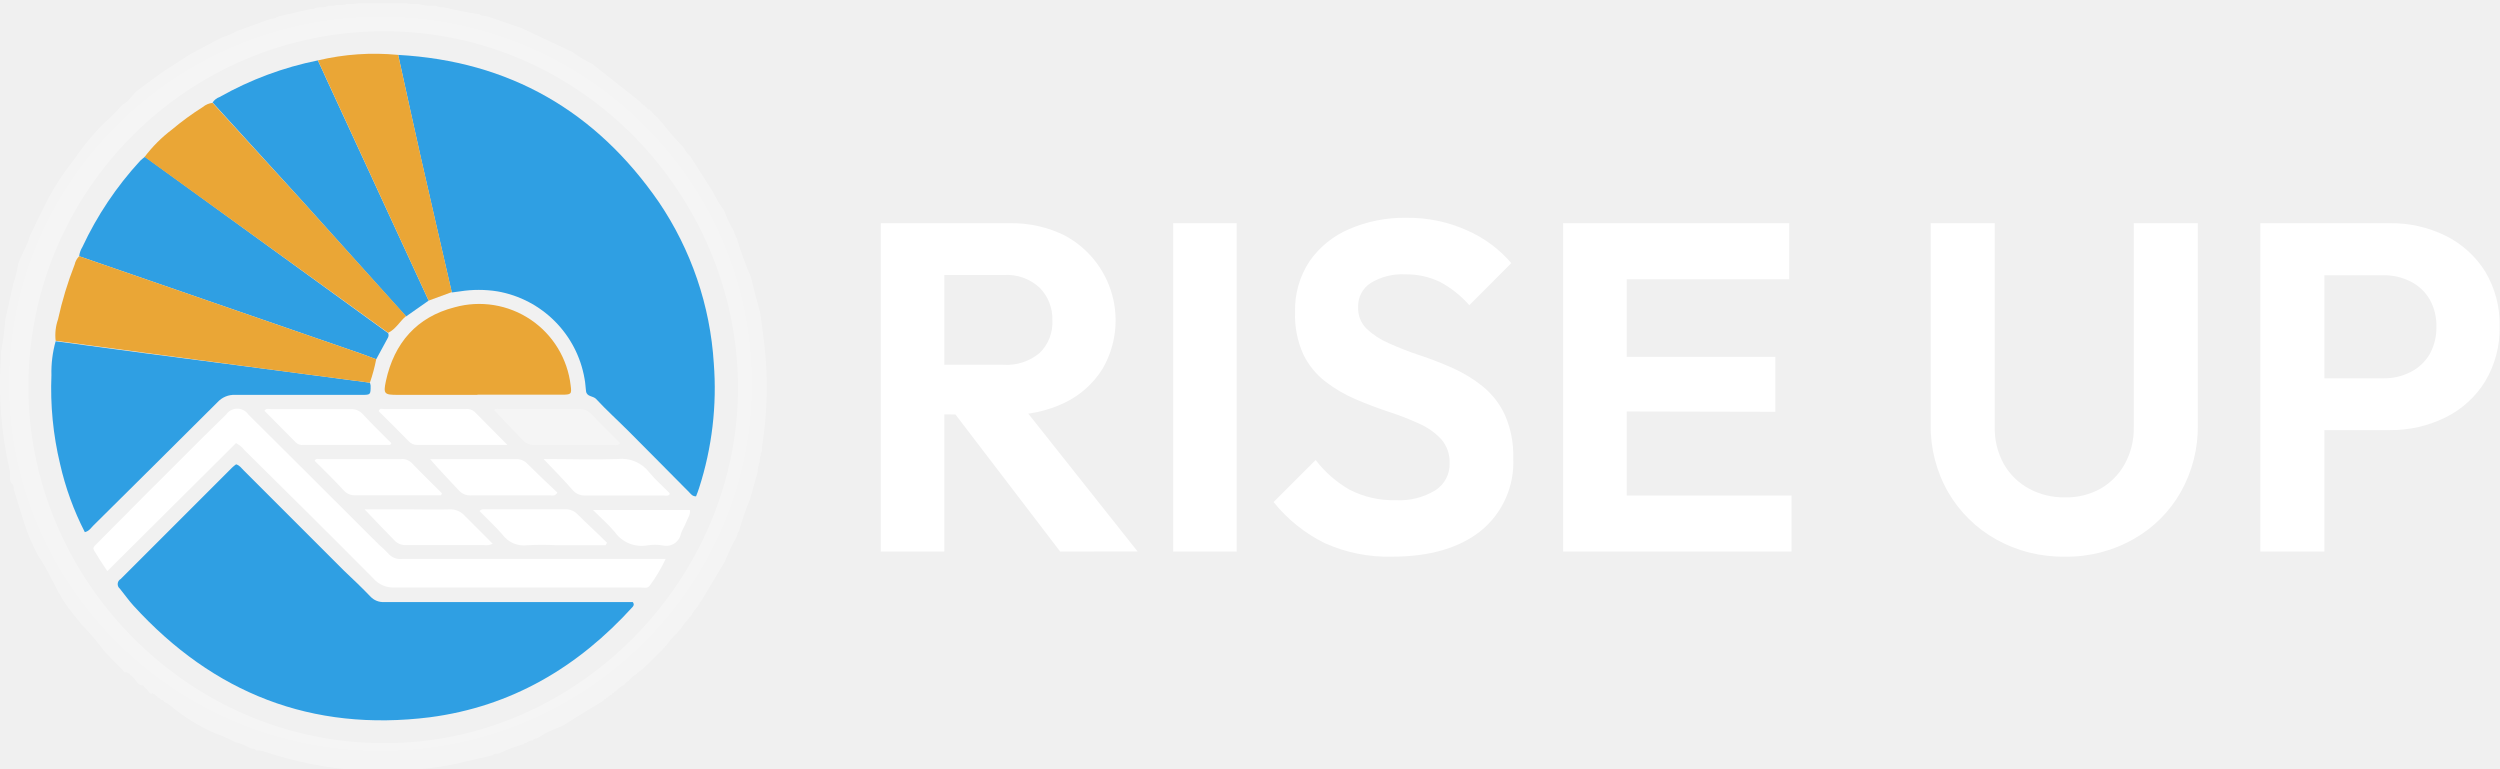
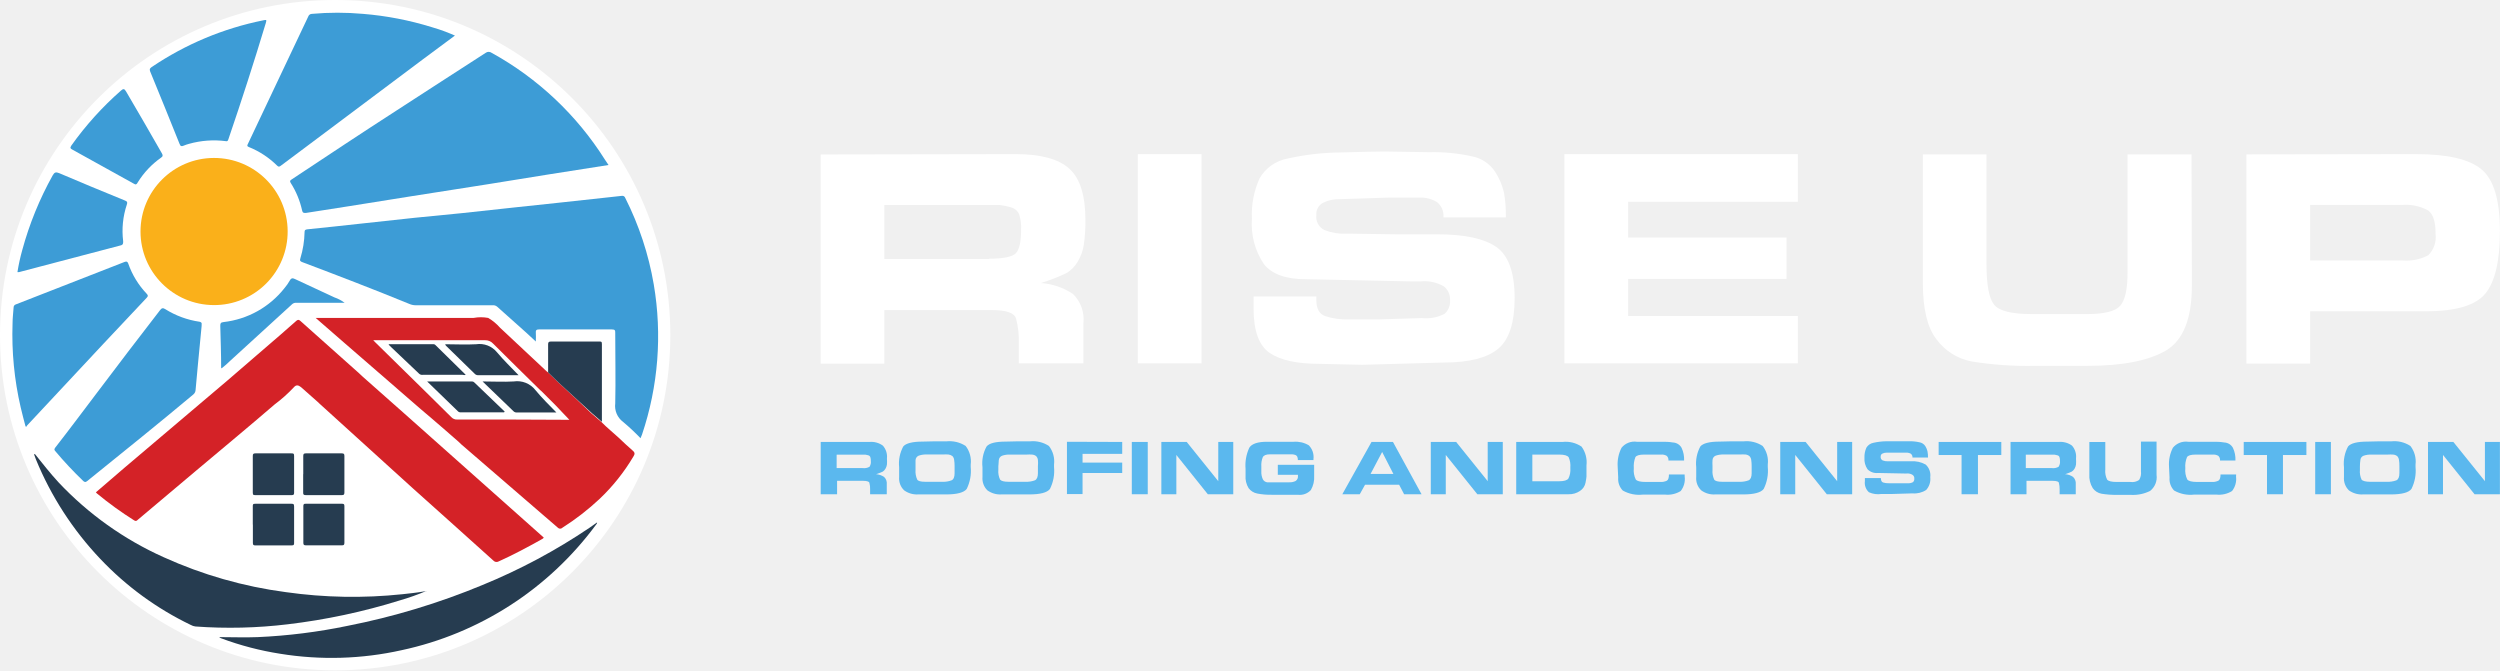
- <svg xmlns="http://www.w3.org/2000/svg" id="Layer_1" data-name="Layer 1" viewBox="0 0 273.19 83.95">
-   <defs>
-     <style>.cls-1{fill:rgba(255,255,255,0.1);}.cls-2{fill:rgba(255,255,255,0.3);}.cls-3{fill:#2f9fe3;}.cls-4{fill:#ffffff;}.cls-5{fill:#eaa636;}</style>
-   </defs>
-   <ellipse class="cls-1" cx="41.58" cy="41.94" rx="40.57" ry="40.1" />
-   <path class="cls-2" d="M15.41,74.89c-.55-.23-.67-.9-1.2-1.15a.18.18,0,0,0-.18-.17l-.06,0c-.07-.19-.23-.08-.34-.1-.86-1-1.9-1.81-2.66-2.88a23.69,23.69,0,0,0-2-2.29c-.67-.86-1.4-1.67-2-2.6-.22-.34-.37-.71-.59-1C5.67,63.34,5.05,62,4.21,60.78a20.72,20.72,0,0,1-1.59-3.72l-1-3.21-.13-.44a.56.56,0,0,0-.16-.55c-.43-.4-.15-.93-.25-1.39A41.82,41.82,0,0,1,.12,38.9a1.94,1.94,0,0,0,0-.34l0-.06,0-.06a27.79,27.79,0,0,0,.46-3.52L1.46,31A12.06,12.06,0,0,0,2,28.79c.36-1,1-1.94,1.26-3l1.56-3.2a27.56,27.56,0,0,1,3.21-5.06,27.23,27.23,0,0,1,3.27-4,23.12,23.12,0,0,0,2.1-2.1c.74-.34,1.05-1.12,1.7-1.59.94-.68,1.85-1.4,2.81-2.06l2.94-1.89c1.18-.61,2.35-1.27,3.55-1.85a6.31,6.31,0,0,0,1.48-.64l3.7-1.34a1,1,0,0,0,.69-.19l.1,0,.07-.08L33.92,1a.9.9,0,0,0,.62-.15l.52-.06a1.37,1.37,0,0,0,.86-.17,2.5,2.5,0,0,0,1-.09A2.22,2.22,0,0,0,38,.42,3.57,3.57,0,0,0,39.17.36h5.22a4,4,0,0,0,1.24.07,5.65,5.65,0,0,0,1.74.21l.29,0a1.44,1.44,0,0,0,.84.16,39.92,39.92,0,0,0,3.92.77.44.44,0,0,0,.42.15l.47.09L57,3.08l5.53,2.6A14.93,14.93,0,0,0,64.73,7L70,11.16a.2.2,0,0,0,.2.19l0,0a.17.17,0,0,0,.18.17l.06,0c0,.11.06.16.17.16v.07h.06q0,.15.15.15l0,.07H71a.13.13,0,0,0,.13.14,3.33,3.33,0,0,0,.79.8.13.13,0,0,0,.15.14l0,.06a.18.18,0,0,0,.17.18,33,33,0,0,0,2.46,2.83,2.39,2.39,0,0,0,.71.93c.85,1.32,1.68,2.65,2.54,4A11.57,11.57,0,0,0,79.12,23a12.15,12.15,0,0,0,1.1,2.3.69.69,0,0,0,.18.47c-.05.1,0,.15.09.2a37.68,37.68,0,0,0,1.58,4.35c.32,1.29.63,2.58,1,3.87.15,1.13.31,2.25.44,3.38a40.67,40.67,0,0,1-.21,11,7,7,0,0,0-.06.8.27.27,0,0,0-.1.32,1.85,1.85,0,0,0-.12.84.24.24,0,0,0-.1.3,1.29,1.29,0,0,0-.11.67l-.84,3a30.09,30.09,0,0,0-1.23,3.57.28.28,0,0,0-.15.3l-.07.23a24.74,24.74,0,0,0-1.31,2.75L76.6,65.72a.26.26,0,0,0-.18.26l0,.06a.1.1,0,0,0-.1.14,4.22,4.22,0,0,0-.83,1.17.21.21,0,0,0-.19.23l0,0c-.1,0-.16.06-.15.17a3.67,3.67,0,0,0-.77,1,.16.16,0,0,0-.16.18l-.06,0V69a.12.12,0,0,0-.12.13,6.61,6.61,0,0,0-1.25,1.44.16.16,0,0,0-.16.18h-.06v.06a.14.14,0,0,0-.14.14L70.2,73.14q-.14,0-.15.15l-.06,0a.19.19,0,0,0-.19.18l0,0a.26.26,0,0,0-.24.18,2.92,2.92,0,0,0-.9.78c-.17.09-.34.17-.41.37a3.45,3.45,0,0,0-1,.76c-.11,0-.16,0-.17.15l0,0a.2.2,0,0,0-.22.18.83.83,0,0,0-.47.33.15.15,0,0,0-.18.14l0,0a.22.22,0,0,0-.24.19c-1.32.81-2.67,1.59-4,2.46-.89.59-2,.79-2.84,1.41a4.76,4.76,0,0,1-.49.28.42.42,0,0,0-.42.2,1.34,1.34,0,0,0-.72.28c-.12,0-.22,0-.26.13h0a17.08,17.08,0,0,0-2.68,1l-.25.06a.44.44,0,0,0-.47.16c-1.44.32-2.88.67-4.33,1a40.62,40.62,0,0,1-20.49-1.36A2.55,2.55,0,0,0,28,82a.43.43,0,0,0-.43-.18l-.23-.06a4.91,4.91,0,0,0-1.61-.65,14.57,14.57,0,0,0-2.27-1A20.72,20.72,0,0,1,18.49,77a3,3,0,0,0-.58-.34.2.2,0,0,0-.22-.17l-.07,0a.46.46,0,0,0-.37-.26A.3.3,0,0,0,17,76a.19.19,0,0,0-.21-.17l-.06,0c0-.12-.1-.1-.15,0-.38-.08-.41-.55-.74-.67C15.73,75,15.64,74.79,15.41,74.89ZM42,81.21c21.29.05,38.79-18.12,38.65-39.09C80.48,21.46,63.74,3.46,42,3.41A38.9,38.9,0,0,0,3.1,42.08C3,63.24,20.48,81.25,42,81.21Z" />
-   <path class="cls-3" d="M43.51,6C55.66,6.67,65.13,12.14,72,22.09a35.34,35.34,0,0,1,6,17.6A35.51,35.51,0,0,1,76.4,53.31c-.1.32-.22.63-.34.93-.41,0-.56-.26-.77-.47-2.2-2.21-4.38-4.43-6.59-6.64-1.18-1.18-2.43-2.31-3.56-3.53-.34-.36-1-.22-1.1-.84-.06-.45-.07-.91-.16-1.36a11.71,11.71,0,0,0-9.52-9.56,13,13,0,0,0-4.09,0l-.9.12c-1.12-4.89-2.26-9.78-3.37-14.68C45.15,13.52,44.34,9.77,43.51,6Z" />
-   <path class="cls-3" d="M25.8,50.74c.39.11.58.42.82.65l11,11c1,.94,1.94,1.84,2.86,2.8a1.91,1.91,0,0,0,1.51.6c4.41,0,8.83,0,13.24,0H69.15c.19.28.07.4,0,.51-6,6.62-13.27,10.91-22.17,12.08C34.06,80,23.32,75.75,14.6,66.2c-.54-.59-1-1.26-1.5-1.87a.64.64,0,0,1,.09-1.06l.16-.16q6-6,12-12A4.25,4.25,0,0,1,25.8,50.74Z" />
-   <path class="cls-3" d="M40.42,41.82a1.32,1.32,0,0,1,.08.33c0,1,0,1-1,1-4.6,0-9.21,0-13.81,0a2.44,2.44,0,0,0-1.9.78Q17,50.7,10.2,57.43c-.26.26-.46.61-.93.72a31.51,31.51,0,0,1-2.71-7.47A35.42,35.42,0,0,1,5.62,41a12.59,12.59,0,0,1,.46-3.71l9.6,1.29L28.89,40.3Z" />
-   <path class="cls-3" d="M42.42,36.41a.59.59,0,0,1-.06.55c-.41.77-.83,1.53-1.25,2.3-.6-.22-1.2-.46-1.81-.67L8.65,28A2.46,2.46,0,0,1,9,27a37,37,0,0,1,6.32-9.43,5.73,5.73,0,0,1,.52-.44Z" />
-   <path class="cls-3" d="M46.84,32.85l-2.47,1.73Q38.72,28.31,33.06,22l-9.83-10.8A1.58,1.58,0,0,1,24,10.6a36.52,36.52,0,0,1,10.73-4c.31.66.62,1.31.92,2Q41.26,20.72,46.84,32.85Z" />
-   <path class="cls-4" d="M11.73,62.41c-.42-.64-.77-1.13-1.07-1.65-.61-1-.65-.77.15-1.58q4.66-4.71,9.35-9.38c1.51-1.51,3-3,4.55-4.5a1.47,1.47,0,0,1,2.43,0q7.13,7.08,14.23,14.18a12.88,12.88,0,0,1,1.05,1,1.74,1.74,0,0,0,1.51.6q13.31,0,26.6,0h2.21A17.42,17.42,0,0,1,71,64c-.25.34-.63.2-1,.2-2.51,0-5,0-7.53,0-6.47,0-12.94,0-19.41,0a2.86,2.86,0,0,1-2.27-1c-4.66-4.7-9.37-9.36-14.06-14a3,3,0,0,0-.94-.78Z" />
-   <path class="cls-5" d="M8.65,28,39.3,38.59c.61.21,1.21.45,1.81.67a19,19,0,0,1-.69,2.56L28.89,40.3,15.68,38.53l-9.6-1.29a5.29,5.29,0,0,1,.26-2.34,40,40,0,0,1,1.82-6A1.84,1.84,0,0,1,8.65,28Z" />
-   <path class="cls-5" d="M23.23,11.24,33.06,22q5.67,6.27,11.31,12.54c-.69.58-1.11,1.42-1.95,1.83L15.8,17.15a15.43,15.43,0,0,1,3-3,31.23,31.23,0,0,1,3.37-2.46A2,2,0,0,1,23.23,11.24Z" />
-   <path class="cls-5" d="M52.17,43.15H43.5c-1.51,0-1.63-.09-1.33-1.51.9-4.16,3.37-7,7.5-8.06a10.06,10.06,0,0,1,12.69,8.55c.12.94.08,1-1,1H52.17Z" />
-   <path class="cls-5" d="M46.84,32.85Q41.25,20.73,35.66,8.6c-.3-.66-.61-1.31-.92-2A26.67,26.67,0,0,1,43.51,6c.83,3.75,1.64,7.5,2.49,11.24,1.11,4.9,2.25,9.79,3.37,14.68Z" />
-   <path class="cls-4" d="M55.45,48.62H45.58a1.19,1.19,0,0,1-.9-.39c-1.09-1.11-2.2-2.21-3.3-3.3.1-.36.38-.23.57-.23h8.91a1.25,1.25,0,0,1,1,.3C53,46.16,54.13,47.29,55.45,48.62Z" />
-   <path class="cls-2" d="M54,44.81c.19-.22.47-.1.72-.1,2.85,0,5.7,0,8.55,0a1.71,1.71,0,0,1,1.39.58c1,1.06,2.06,2.09,3.1,3.12-.27.34-.56.21-.8.22-2.81,0-5.62,0-8.43,0a1.68,1.68,0,0,1-1.41-.55C56.08,47,55,45.9,54,44.81Z" />
-   <path class="cls-4" d="M39.84,55.66h5.21c1.33,0,2.67.05,4,0a2.14,2.14,0,0,1,1.79.76c1,1,2,2,3,3a1.68,1.68,0,0,1-1,.14c-2.81,0-5.62,0-8.44,0a1.6,1.6,0,0,1-1.3-.51C42.08,58,41,56.89,39.84,55.66Z" />
-   <path class="cls-4" d="M59.4,50.16c2.79,0,5.45.09,8.1,0a3.8,3.8,0,0,1,3.44,1.45c.67.82,1.49,1.52,2.23,2.28,0,0,0,.06,0,.12-.19.25-.47.13-.71.13-2.81,0-5.63,0-8.44,0a1.71,1.71,0,0,1-1.41-.55C61.63,52.46,60.57,51.39,59.4,50.16Z" />
-   <path class="cls-4" d="M47,50.17h4.21c1.71,0,3.43,0,5.14,0a1.65,1.65,0,0,1,1.3.53c1.07,1.07,2.18,2.11,3.26,3.13-.28.44-.58.3-.81.3-2.86,0-5.71,0-8.57,0a1.65,1.65,0,0,1-1.4-.55C49.08,52.44,48,51.34,47,50.17Z" />
-   <path class="cls-4" d="M48.2,54.12H46.76c-2.63,0-5.25,0-7.88,0a1.59,1.59,0,0,1-1.3-.51c-1-1.1-2.12-2.17-3.19-3.25.12-.31.39-.19.58-.19h8.79a1.49,1.49,0,0,1,1.23.42c1.08,1.13,2.2,2.21,3.3,3.31Z" />
-   <path class="cls-4" d="M66.17,59.58c-1.78,0-3.55,0-5.33,0a30.84,30.84,0,0,0-3.19,0,2.91,2.91,0,0,1-2.75-1.17c-.78-.9-1.67-1.71-2.5-2.57.25-.26.48-.18.69-.19,2.89,0,5.78,0,8.66,0a1.8,1.8,0,0,1,1.4.59c1,1,2.12,2,3.18,3.07Z" />
-   <path class="cls-4" d="M42.63,48.62H33.17a1,1,0,0,1-.83-.26c-1.14-1.16-2.29-2.31-3.44-3.47.19-.32.49-.18.72-.18,2.89,0,5.78,0,8.67,0a1.66,1.66,0,0,1,1.31.5c1,1.09,2.11,2.15,3.17,3.22Z" />
-   <path class="cls-4" d="M64.8,55.73H75.39c.08.51-.25.91-.41,1.34s-.43.81-.57,1.24a1.63,1.63,0,0,1-2,1.29,5.39,5.39,0,0,0-1.7,0,3.59,3.59,0,0,1-3.55-1.49C66.48,57.31,65.68,56.61,64.8,55.73Z" />
-   <path class="cls-4" d="M96.25,60.27V24.39h6.94V60.27Zm5.11-15V39.86h8.26a5.59,5.59,0,0,0,4-1.3A4.65,4.65,0,0,0,115,35a4.86,4.86,0,0,0-1.38-3.55,5.25,5.25,0,0,0-3.92-1.4h-8.32V24.39h9a13,13,0,0,1,6,1.36,10.52,10.52,0,0,1,4.08,14.59A10,10,0,0,1,116.36,44a13.57,13.57,0,0,1-6.17,1.33Zm14.49,15L104,44.76l6.43-2,13.88,17.5Z" />
-   <path class="cls-4" d="M128.2,60.27V24.39h6.94V60.27Z" />
-   <path class="cls-4" d="M152.14,60.83a16.9,16.9,0,0,1-7.38-1.48,16.54,16.54,0,0,1-5.59-4.49l4.6-4.59a12.38,12.38,0,0,0,3.7,3.24,10.4,10.4,0,0,0,5.08,1.15,7.55,7.55,0,0,0,4.28-1.07,3.39,3.39,0,0,0,1.58-3A3.84,3.84,0,0,0,157.5,48a7.44,7.44,0,0,0-2.43-1.71A30,30,0,0,0,151.75,45c-1.2-.4-2.4-.85-3.59-1.36a15.11,15.11,0,0,1-3.32-1.94,8.38,8.38,0,0,1-2.43-3,10.34,10.34,0,0,1-.89-4.59,9.58,9.58,0,0,1,1.58-5.56,10.1,10.1,0,0,1,4.34-3.52,15.13,15.13,0,0,1,6.23-1.23,15.68,15.68,0,0,1,6.66,1.38,13.59,13.59,0,0,1,4.82,3.57l-4.59,4.6a11.34,11.34,0,0,0-3.24-2.56,8.46,8.46,0,0,0-3.75-.81,6.61,6.61,0,0,0-3.78.94,3,3,0,0,0-1.38,2.63,3.15,3.15,0,0,0,.92,2.37,8.25,8.25,0,0,0,2.42,1.58,34,34,0,0,0,3.35,1.31,38,38,0,0,1,3.62,1.4,15,15,0,0,1,3.29,2,8.81,8.81,0,0,1,2.43,3.11,10.91,10.91,0,0,1,.92,4.72A9.64,9.64,0,0,1,161.83,58C159.49,59.87,156.25,60.83,152.14,60.83Z" />
-   <path class="cls-4" d="M170.81,60.27V24.39h6.95V60.27Zm5.11-29.75V24.39h19.6v6.13Zm0,14.44V39H194v6Zm0,15.31V54.15h19.85v6.12Z" />
-   <path class="cls-4" d="M225.68,60.83a15,15,0,0,1-7.56-1.89,13.9,13.9,0,0,1-5.23-5.15,14.41,14.41,0,0,1-1.91-7.4v-22h7v22.2a8,8,0,0,0,1,4.14,7.11,7.11,0,0,0,2.76,2.68,8,8,0,0,0,3.93.94,7.65,7.65,0,0,0,3.85-.94,7,7,0,0,0,2.65-2.68,8,8,0,0,0,1-4.09V24.39h7v22a14.52,14.52,0,0,1-1.86,7.37,13.59,13.59,0,0,1-5.13,5.13A14.71,14.71,0,0,1,225.68,60.83Z" />
-   <path class="cls-4" d="M247,60.27V24.39H254V60.27ZM252.11,47V41.34h8.32a6.3,6.3,0,0,0,3-.69,5.1,5.1,0,0,0,2.07-1.94,5.9,5.9,0,0,0,.74-3,5.78,5.78,0,0,0-.74-3,5,5,0,0,0-2.07-1.94,6.3,6.3,0,0,0-3-.69h-8.32V24.39h9a13.44,13.44,0,0,1,6.15,1.38,10.69,10.69,0,0,1,4.31,3.9,11.14,11.14,0,0,1,1.58,6,11.21,11.21,0,0,1-1.58,6,10.55,10.55,0,0,1-4.31,3.93A13.44,13.44,0,0,1,261.15,47Z" />
+ <svg xmlns="http://www.w3.org/2000/svg" viewBox="0 0 286.8 76.91">
+   <circle fill="#FFFFFF" cx="38.45" cy="38.45" r="38.45" />
+   <path fill="#FAB01A" d="M24.53,35A8.44,8.44,0,1,1,33,26.51,8.43,8.43,0,0,1,24.53,35Z" />
+   <path fill="#D42227" d="M72.6,51.71c-.56-.48-1.1-1-1.63-1.5s-1.35-1.15-2-1.82c-.38-.34-.78-.66-1.16-1Q66,45.65,64.1,43.91l-1.22-1.18-.18-.14-5.34-5A5.42,5.42,0,0,0,56,36.47a4.58,4.58,0,0,0-1.66,0H36.21c2.86,2.48,5.62,4.9,8.41,7.3,1.63,1.4,3.24,2.84,4.89,4.22,1.05.88,2.06,1.8,3.1,2.69a4.11,4.11,0,0,0,.3.29L64,60.54a.36.36,0,0,0,.52,0,29,29,0,0,0,4.27-3.31,22.53,22.53,0,0,0,3.88-4.87C72.82,52.12,72.87,51.94,72.6,51.71Zm-14-3.58-6.15,0a.86.86,0,0,1-.69-.29l-3.27-3.23-5.45-5.35c-.06-.05-.1-.11-.22-.23h1.82c3.66,0,7.32,0,11,0a1.2,1.2,0,0,1,.93.39c1.79,1.79,3.6,3.56,5.4,5.33a1.49,1.49,0,0,0,.14.12,2.35,2.35,0,0,1,.54-.24,2.35,2.35,0,0,0-.54.24l1.64,1.64c.52.53,1,1.07,1.57,1.65Z" />
+   <path fill="#D42227" d="M46.34,47.4l-4.71-4.17-.46-.43-6.73-6c-.18-.16-.28-.12-.44,0l-1.74,1.53c-2.06,1.78-4.11,3.56-6.18,5.33l-11.8,10L11,56.48l.12.13a40.62,40.62,0,0,0,4.29,3.1c.22.13.3,0,.42-.1L22.49,54c3-2.53,6-5,9-7.59a16.88,16.88,0,0,0,2.24-2c.24-.28.5-.24.8,0l1.92,1.7.22.21L47.34,56c3.09,2.77,6.18,5.53,9.26,8.31a.49.49,0,0,0,.6.1c1.66-.75,3.26-1.6,4.85-2.49.11-.07.25-.11.33-.25L60,59.55Z" />
+   <path fill="#3D9CD6" d="M73.48,50.27a25.3,25.3,0,0,0-2-1.87,2.28,2.28,0,0,1-.9-2.12c.06-2.68,0-5.37,0-8.05,0-.32,0-.44-.41-.44-2.77,0-5.55,0-8.32,0-.3,0-.41.09-.38.39s0,.58,0,1l-1.08-1c-1.12-1-2.25-2-3.36-3a.7.7,0,0,0-.53-.16H47.7a1.83,1.83,0,0,1-.73-.15C42.9,33.2,38.8,31.63,34.7,30.08c-.25-.09-.34-.17-.24-.45a11,11,0,0,0,.48-3c0-.22.07-.29.3-.32,2.09-.21,4.19-.44,6.29-.67s4.06-.45,6.09-.66L53,24.45l6.09-.66,5.26-.56,5.42-.59,1.55-.17a.35.35,0,0,1,.41.24A35.13,35.13,0,0,1,75,32.63a35.38,35.38,0,0,1-1.35,17.23C73.6,50,73.55,50.1,73.48,50.27Z" />
+   <path fill="#3D9CD6" d="M69.81,18.93,63,20l-7,1.13-8.92,1.4-6.95,1.11-5.05.79c-.24,0-.36,0-.42-.28A9.84,9.84,0,0,0,33.36,21c-.12-.19-.12-.28.09-.41,4-2.65,8-5.31,12.08-7.94,3.39-2.21,6.8-4.39,10.19-6.59a.57.57,0,0,1,.68,0,35.78,35.78,0,0,1,13,12.26Z" />
+   <path fill="#3D9CD6" d="M52.19,4.08l-3.64,2.7L35,16.93,32.23,19c-.15.11-.26.19-.44,0a9.82,9.82,0,0,0-3.26-2.14c-.23-.09-.16-.21-.09-.35l3.38-7.14L35.36,1.9a.45.45,0,0,1,.42-.31,32.77,32.77,0,0,1,5.86,0,36.64,36.64,0,0,1,7.91,1.53A21,21,0,0,1,52.19,4.08Z" />
+   <path fill="#3D9CD6" d="M23.13,37.4c-.14,1.48-.28,3-.43,4.47-.09,1-.18,1.89-.26,2.84a.72.72,0,0,1-.27.55c-4,3.35-8.1,6.64-12.17,9.93-.2.16-.28.12-.44,0a43.93,43.93,0,0,1-3.23-3.45c-.14-.15-.09-.24,0-.38C8,49.22,9.57,47.11,11.17,45q3.57-4.74,7.2-9.43c.19-.24.32-.27.58-.11a10.15,10.15,0,0,0,3.94,1.45C23.26,37,23.1,37.21,23.13,37.4Z" />
+   <path fill="#3D9CD6" d="M2.93,48.92c-.19-.73-.39-1.46-.56-2.2a37,37,0,0,1-.93-9.61c0-.61.08-1.22.12-1.83a.36.36,0,0,1,.26-.36l12.47-4.87c.23-.08.33-.06.42.18a9.64,9.64,0,0,0,2.11,3.46c.19.2.18.29,0,.48-1.65,1.74-3.28,3.48-4.92,5.23L3.1,48.82s-.05.09-.07.13Z" />
+   <path fill="#3D9CD6" d="M25.88,16.19a10.57,10.57,0,0,0-4.19.31,4.52,4.52,0,0,0-.62.21c-.24.1-.36.09-.47-.2q-1.67-4.17-3.38-8.33c-.1-.26,0-.35.17-.48A35.3,35.3,0,0,1,30.21,2.33c.38-.08.39-.07.28.32q-2,6.63-4.25,13.21C26.18,16,26.17,16.27,25.88,16.19Z" />
+   <path fill="#3D9CD6" d="M2,31.22a22.51,22.51,0,0,1,.55-2.52,38.18,38.18,0,0,1,3.5-8.59c.2-.35.36-.4.73-.25,2.52,1.07,5,2.11,7.57,3.15.25.1.29.19.2.46a9.55,9.55,0,0,0-.42,4.21c0,.24,0,.4-.28.47L2.17,31.22Z" />
+   <path fill="#3D9CD6" d="M15.53,21.16l-.2-.1-7-3.88c-.23-.12-.34-.21-.14-.49a36.64,36.64,0,0,1,5.69-6.3c.27-.24.39-.22.58.1,1.39,2.35,2.75,4.73,4.11,7.1.13.23.13.35-.11.51a9.68,9.68,0,0,0-2.63,2.78C15.75,21,15.71,21.15,15.53,21.16Z" />
+   <path fill="#3D9CD6" d="M39.54,34.74H34a.62.62,0,0,0-.48.15c-2.36,2.17-4.73,4.32-7.1,6.49a11.8,11.8,0,0,1-1,.88s-.05-.06-.05-.08c0-1.61-.06-3.21-.1-4.81,0-.28.05-.38.36-.42a10.39,10.39,0,0,0,7-3.89,5.68,5.68,0,0,0,.61-.87c.18-.33.35-.3.64-.16l4.49,2.09A4.16,4.16,0,0,1,39.54,34.74Z" />
+   <path fill="#263C50" d="M48.86,67.82a27.34,27.34,0,0,1-3,1.06A71.7,71.7,0,0,1,33,71.62a55,55,0,0,1-10.58.25,1.44,1.44,0,0,1-.54-.18,35.41,35.41,0,0,1-10.38-7.58A36.93,36.93,0,0,1,4.12,52.7l-.21-.57L4,52.08c.89,1.1,1.75,2.21,2.71,3.25a37.83,37.83,0,0,0,12.08,8.6,49.59,49.59,0,0,0,14,4,54.31,54.31,0,0,0,13.36.24c.81-.09,1.62-.17,2.42-.31a.62.62,0,0,1,.38,0Z" />
+   <path fill="#263C50" d="M25.19,73.09c1.46,0,2.92.06,4.38,0a64.76,64.76,0,0,0,10.29-1.29,81.15,81.15,0,0,0,15.47-4.68,67.84,67.84,0,0,0,12.32-6.59l.44-.31.41-.29c0,.15-.1.22-.16.31A37.44,37.44,0,0,1,46.07,74.59,36.82,36.82,0,0,1,32.15,75a34.61,34.61,0,0,1-6.77-1.77l-.2-.09Z" />
+   <path fill="#263C50" d="M64.1,43.91l-1.22-1.18c0-1.07,0-2.14,0-3.21,0-.26.06-.34.33-.34h5.53c.23,0,.31,0,.31.29q0,4.37,0,8.73a1.08,1.08,0,0,1,0,.19c-.38-.34-.78-.66-1.16-1Q66,45.65,64.1,43.91Z" />
+   <path fill="#263C50" d="M34.79,54.4c0-.69,0-1.39,0-2.09,0-.24.07-.3.3-.3,1.37,0,2.75,0,4.12,0,.24,0,.3.07.3.3,0,1.4,0,2.8,0,4.19,0,.25-.08.3-.3.3H35.08c-.24,0-.31-.06-.3-.3,0-.7,0-1.4,0-2.1Z" />
+   <path fill="#263C50" d="M31.38,56.8H29.31c-.22,0-.31,0-.31-.29,0-1.4,0-2.8,0-4.19,0-.24.06-.31.3-.31,1.38,0,2.75,0,4.12,0,.22,0,.32,0,.32.29,0,1.41,0,2.82,0,4.24,0,.2-.07.26-.26.26h-2.1Z" />
+   <path fill="#263C50" d="M29,60.17c0-.68,0-1.37,0-2.06,0-.23,0-.33.31-.32,1.36,0,2.72,0,4.08,0,.25,0,.35,0,.35.33,0,1.38,0,2.75,0,4.12,0,.24,0,.33-.31.33-1.37,0-2.74,0-4.12,0-.23,0-.3-.05-.3-.29,0-.7,0-1.4,0-2.1Z" />
+   <path fill="#263C50" d="M37.1,62.56c-.67,0-1.35,0-2,0-.23,0-.3-.06-.3-.29,0-1.4,0-2.8,0-4.2,0-.21.05-.29.27-.28h4.16c.21,0,.28.05.28.27q0,2.1,0,4.2c0,.23-.06.31-.3.3-.7,0-1.4,0-2.1,0Z" />
+   <path fill="#263C50" d="M44.57,39.49h5.11a.31.31,0,0,1,.27.09L53.43,43a.5.5,0,0,1-.35,0H48.51a.51.51,0,0,1-.42-.12L44.7,39.66Z" />
+   <path fill="#263C50" d="M49,43.76h5.14a.35.35,0,0,1,.27.11l3.49,3.35c-.07.13-.17.08-.25.08H52.91a.44.44,0,0,1-.35-.09Z" />
+   <path fill="#263C50" d="M51.07,39.49c1.21,0,2.39.07,3.56,0A2.58,2.58,0,0,1,57,40.4c.77.92,1.65,1.76,2.49,2.64,0,0-.13,0-.22,0H54.92a.54.54,0,0,1-.42-.12l-3.36-3.28A1.11,1.11,0,0,1,51.07,39.49Z" />
+   <path fill="#263C50" d="M55.36,43.76c1.27,0,2.43.07,3.57,0a2.66,2.66,0,0,1,2.5,1c.74.9,1.58,1.72,2.4,2.56,0,0-.1,0-.19,0H59.29a.5.5,0,0,1-.38-.14Z" />
+   <g transform="translate(4.4, 1.47)">
+     <path fill="#FFFFFF" d="M112.1,16.21c2.88,0,4.93.55,6.17,1.67s1.85,3.09,1.85,5.92a18.27,18.27,0,0,1-.18,2.77,5.18,5.18,0,0,1-.72,2A3.79,3.79,0,0,1,118,29.83a21.15,21.15,0,0,1-3,1.17,7.51,7.51,0,0,1,3.71,1.27,4.07,4.07,0,0,1,1.18,3.33v4.61h-7.41v-2.3a10.1,10.1,0,0,0-.31-2.81c-.2-.7-1.15-1-2.86-1H97.05v6.15h-7.3v-24Zm-3.06,12c1.65,0,2.68-.21,3.09-.62s.61-1.31.61-2.73a4.87,4.87,0,0,0-.23-1.76,1.4,1.4,0,0,0-1-.8,7,7,0,0,0-1.21-.25q-.47,0-1.11,0H97.05v6.19h12Z" />
+     <path fill="#FFFFFF" d="M126.13,40.21v-24h7.31v24Z" />
+     <path fill="#FFFFFF" d="M146.61,32.94c0,1,.33,1.6,1,1.85a7.78,7.78,0,0,0,2.75.38l3.46,0,4.89-.15a4.54,4.54,0,0,0,2.63-.5,1.92,1.92,0,0,0,.61-1.58,1.89,1.89,0,0,0-.7-1.55,4.47,4.47,0,0,0-2.68-.58h-1.19l-12-.25q-3.39,0-4.77-1.71a8.23,8.23,0,0,1-1.39-5.23,10,10,0,0,1,.89-4.65,4.7,4.7,0,0,1,3.2-2.25,28.91,28.91,0,0,1,6.08-.7c2.51-.07,4.19-.11,5.06-.11l5.11.08a20.51,20.51,0,0,1,4.93.48,4.1,4.1,0,0,1,2.64,1.78,7.68,7.68,0,0,1,1,2.34,14.48,14.48,0,0,1,.22,2.88h-7.16a2,2,0,0,0-.74-1.76,3.6,3.6,0,0,0-2.07-.51l-3.53,0-5.57.18a4,4,0,0,0-1.89.41,1.45,1.45,0,0,0-.78,1.39,1.7,1.7,0,0,0,.92,1.74,6.12,6.12,0,0,0,2.5.42h.76l4.89.07,4.82,0q4.65,0,6.75,1.45t2.11,5.85c0,2.83-.63,4.78-1.89,5.83s-3.34,1.58-6.25,1.58l-9.35.26-4.9-.11q-3.88,0-5.72-1.26c-1.22-.84-1.84-2.53-1.84-5.08V32.54h7.2Z" />
+     <path fill="#FFFFFF" d="M201.85,16.21v5.47H182.38v4.1h18.17v4.75H182.38v4.25h19.47v5.43H175.07v-24Z" />
+     <path fill="#FFFFFF" d="M247.05,29.92v1.4q0,5.61-2.93,7.4c-2,1.18-5,1.78-9.05,1.78l-6,0a40.26,40.26,0,0,1-7.27-.5,6.53,6.53,0,0,1-4.06-2.56q-1.55-2-1.55-6.44V16.24h7.3V28.8q0,3.6.87,4.68c.57.72,2,1.08,4.35,1.08l3.28,0,3,0c2,0,3.27-.31,3.83-.94s.85-1.88.85-3.77V16.24h7.34Z" />
+     <path fill="#FFFFFF" d="M272.75,16.21c3.62,0,6.13.58,7.54,1.76s2.1,3.54,2.1,7.09c0,3.36-.54,5.73-1.64,7.11s-3.37,2.07-6.85,2.07H260.62v6h-7.31v-24Zm2.26,9.1c0-1.34-.28-2.22-.86-2.64a5.34,5.34,0,0,0-3-.63H260.62v6.37h10.61a5.31,5.31,0,0,0,2.94-.6A2.92,2.92,0,0,0,275,25.31Z" />
+     <path fill="#5BB8EE" d="M95.34,49.23a2.27,2.27,0,0,1,1.54.42,1.91,1.91,0,0,1,.47,1.48,4.44,4.44,0,0,1,0,.69,1.29,1.29,0,0,1-.18.5,1,1,0,0,1-.31.32,6.69,6.69,0,0,1-.76.29,1.84,1.84,0,0,1,.93.32,1,1,0,0,1,.3.83v1.15H95.42v-.57a2.31,2.31,0,0,0-.08-.71c0-.17-.29-.26-.71-.26h-3v1.54H89.75v-6Zm-.77,3a1.26,1.26,0,0,0,.78-.15,1,1,0,0,0,.15-.68,1.18,1.18,0,0,0-.06-.44.33.33,0,0,0-.24-.2,1.56,1.56,0,0,0-.3-.07H91.58v1.54h3Z" />
+     <path fill="#5BB8EE" d="M102.72,49.16h1.46a3.41,3.41,0,0,1,2.2.53,2.9,2.9,0,0,1,.58,2.13v.29a4.65,4.65,0,0,1-.46,2.51q-.48.63-2.37.63l-1.38,0h-.58l-1.24,0a2.49,2.49,0,0,1-1.61-.47,1.89,1.89,0,0,1-.57-1.53l0-1.11a4.13,4.13,0,0,1,.47-2.39c.31-.37,1.06-.56,2.23-.56Zm-1,4.64,1,0h.94a2.66,2.66,0,0,0,1.11-.17c.23-.11.34-.38.34-.82l0-.82a4.58,4.58,0,0,0-.05-.7.75.75,0,0,0-.2-.44.93.93,0,0,0-.46-.18,4.26,4.26,0,0,0-.64,0H102a2.64,2.64,0,0,0-1,.13.59.59,0,0,0-.37.53c0,.28,0,.51,0,.69v.4a2.3,2.3,0,0,0,.19,1.12C100.9,53.71,101.22,53.8,101.73,53.8Z" />
+     <path fill="#5BB8EE" d="M112.28,49.16h1.46a3.36,3.36,0,0,1,2.19.53,2.9,2.9,0,0,1,.59,2.13v.29a4.63,4.63,0,0,1-.47,2.51q-.47.63-2.37.63l-1.37,0h-.58l-1.24,0a2.5,2.5,0,0,1-1.62-.47,1.92,1.92,0,0,1-.56-1.53l0-1.11a4,4,0,0,1,.47-2.39c.31-.37,1-.56,2.22-.56Zm-1,4.64,1,0h.94a2.73,2.73,0,0,0,1.11-.17c.22-.11.34-.38.34-.82V52a3.58,3.58,0,0,0,0-.7.75.75,0,0,0-.2-.44.85.85,0,0,0-.45-.18,4.4,4.4,0,0,0-.65,0H111.5a2.54,2.54,0,0,0-.94.13.6.6,0,0,0-.38.53c0,.28-.05.51-.05.69v.4a2.16,2.16,0,0,0,.2,1.12C110.46,53.71,110.78,53.8,111.29,53.8Z" />
+     <path fill="#5BB8EE" d="M124.34,49.23V50.6h-4.55v1h4.55v1.19h-4.55v2.42H118v-6Z" />
+     <path fill="#5BB8EE" d="M125.44,55.23v-6h1.83v6Z" />
+     <path fill="#5BB8EE" d="M134.16,55.23l-3.61-4.51v4.51h-1.72v-6h2.91l3.62,4.5v-4.5h1.72v6Z" />
+     <path fill="#5BB8EE" d="M146.36,51.85v1.26a2.88,2.88,0,0,1-.38,1.64,1.73,1.73,0,0,1-1.49.54h-3a8,8,0,0,1-1.65-.14,1.61,1.61,0,0,1-1-.62,2.42,2.42,0,0,1-.35-1.46l0-.75a4.82,4.82,0,0,1,.43-2.43c.29-.46,1-.68,2-.68l1.37,0h.51l1.22,0a2.92,2.92,0,0,1,1.73.41,1.92,1.92,0,0,1,.53,1.58v.11h-1.79a1,1,0,0,0-.06-.37.4.4,0,0,0-.24-.22,1.3,1.3,0,0,0-.33-.07l-.45,0h-2.12c-.43,0-.7.11-.82.32a2.43,2.43,0,0,0-.17,1.06v.56a2,2,0,0,0,.17.92.67.67,0,0,0,.49.35l.49,0h2.06a1.46,1.46,0,0,0,.72-.15.6.6,0,0,0,.27-.58V53h-2.31V51.85Z" />
+     <path fill="#5BB8EE" d="M151.59,55.23h-2l3.35-6h2.46l3.28,6h-2l-.57-1.09h-3.91Zm1.24-2.33h2.62l-1.29-2.52Z" />
+     <path fill="#5BB8EE" d="M165.08,55.23l-3.62-4.51v4.51h-1.72v-6h2.91l3.62,4.5v-4.5H168v6Z" />
+     <path fill="#5BB8EE" d="M174.85,49.23a3.22,3.22,0,0,1,2.19.54,3.06,3.06,0,0,1,.56,2.16v.69c0,.28,0,.48,0,.6s-.05.34-.11.69a1.44,1.44,0,0,1-.62.93,2.18,2.18,0,0,1-1.33.39h-6v-6Zm.9,3v-.06a2.44,2.44,0,0,0-.19-1.18c-.14-.2-.49-.31-1.07-.31h-3.1v3.06h3.08c.56,0,.92-.11,1.06-.32A2.22,2.22,0,0,0,175.75,52.25Z" />
+     <path fill="#5BB8EE" d="M188.87,53.21a2.23,2.23,0,0,1-.46,1.65,2.82,2.82,0,0,1-1.8.41l-1.39,0-1.14,0a3.79,3.79,0,0,1-2.32-.47,1.9,1.9,0,0,1-.52-1.48l-.06-1.26a4.15,4.15,0,0,1,.44-2.16,1.91,1.91,0,0,1,1.76-.69l1.71,0,1.24,0c.32,0,.71,0,1.18.08a1.2,1.2,0,0,1,1,.61,3.12,3.12,0,0,1,.29,1.46H187a.62.62,0,0,0-.2-.54,1.12,1.12,0,0,0-.65-.14h-1.94q-.82,0-1,.3a2.92,2.92,0,0,0-.18,1.27,2.41,2.41,0,0,0,.22,1.28c.14.19.52.29,1.15.29l.71,0h.94a1.53,1.53,0,0,0,.78-.15c.16-.1.23-.34.23-.71h1.8Z" />
+     <path fill="#5BB8EE" d="M194.16,49.16h1.46a3.36,3.36,0,0,1,2.19.53,2.9,2.9,0,0,1,.59,2.13v.29a4.63,4.63,0,0,1-.47,2.51q-.47.63-2.37.63l-1.37,0h-.58l-1.24,0a2.45,2.45,0,0,1-1.61-.47,1.89,1.89,0,0,1-.57-1.53l0-1.11a4.13,4.13,0,0,1,.47-2.39c.31-.37,1.05-.56,2.22-.56Zm-1,4.64,1,0h.94a2.73,2.73,0,0,0,1.11-.17c.22-.11.34-.38.34-.82l0-.82a4.58,4.58,0,0,0-.05-.7.76.76,0,0,0-.21-.44.85.85,0,0,0-.45-.18,4.4,4.4,0,0,0-.65,0h-1.81a2.6,2.6,0,0,0-.95.13.57.57,0,0,0-.37.53,4.83,4.83,0,0,0,0,.69v.4a2.19,2.19,0,0,0,.19,1.12C192.34,53.71,192.66,53.8,193.17,53.8Z" />
+     <path fill="#5BB8EE" d="M205.17,55.23l-3.62-4.51v4.51h-1.72v-6h2.91l3.62,4.5v-4.5h1.72v6Z" />
+     <path fill="#5BB8EE" d="M211.38,53.41c0,.25.08.4.24.47a2.14,2.14,0,0,0,.69.09h.87l1.22,0a1.16,1.16,0,0,0,.66-.13.49.49,0,0,0,.15-.4A.47.47,0,0,0,215,53a1.08,1.08,0,0,0-.67-.15h-.3l-3-.06a1.44,1.44,0,0,1-1.19-.43,2.05,2.05,0,0,1-.35-1.31,2.6,2.6,0,0,1,.22-1.16,1.19,1.19,0,0,1,.8-.56,7.29,7.29,0,0,1,1.53-.18l1.26,0,1.28,0a5.09,5.09,0,0,1,1.23.12,1,1,0,0,1,.67.45,2,2,0,0,1,.24.58,3.45,3.45,0,0,1,.06.72H215a.51.51,0,0,0-.19-.44,1,1,0,0,0-.52-.12h-.88l-1.4,0a1,1,0,0,0-.47.11.35.35,0,0,0-.19.34.42.42,0,0,0,.23.44,1.51,1.51,0,0,0,.62.1h.19l1.23,0h1.2a3,3,0,0,1,1.69.37,1.67,1.67,0,0,1,.53,1.46,1.86,1.86,0,0,1-.47,1.46,2.49,2.49,0,0,1-1.57.39l-2.34.07-1.22,0A2.55,2.55,0,0,1,210,55a1.46,1.46,0,0,1-.46-1.27v-.36h1.8Z" />
+     <path fill="#5BB8EE" d="M220.63,55.23v-4.5H218v-1.5h7.19v1.5h-2.68v4.5Z" />
+     <path fill="#5BB8EE" d="M231.76,49.23a2.27,2.27,0,0,1,1.54.42,1.91,1.91,0,0,1,.46,1.48,4.58,4.58,0,0,1,0,.69,1.29,1.29,0,0,1-.18.5,1,1,0,0,1-.32.32,7.1,7.1,0,0,1-.75.29,1.76,1.76,0,0,1,.92.32,1,1,0,0,1,.3.83v1.15h-1.85v-.57a2.67,2.67,0,0,0-.08-.71c0-.17-.29-.26-.72-.26h-3v1.54h-1.83v-6Zm-.77,3a1.24,1.24,0,0,0,.77-.15,1,1,0,0,0,.16-.68,1.18,1.18,0,0,0-.06-.44.33.33,0,0,0-.24-.2,1.82,1.82,0,0,0-.31-.07H228v1.54h3Z" />
+     <path fill="#5BB8EE" d="M243,52.66V53a2,2,0,0,1-.74,1.85,4.43,4.43,0,0,1-2.26.45h-1.5a10.24,10.24,0,0,1-1.82-.13,1.59,1.59,0,0,1-1-.64,2.67,2.67,0,0,1-.39-1.61V49.24h1.83v3.14a2.13,2.13,0,0,0,.21,1.17c.15.18.51.27,1.09.27H240a1.38,1.38,0,0,0,1-.23,1.52,1.52,0,0,0,.21-1v-3.4H243Z" />
+     <path fill="#5BB8EE" d="M252.12,53.21a2.23,2.23,0,0,1-.46,1.65,2.82,2.82,0,0,1-1.8.41l-1.39,0-1.14,0a3.79,3.79,0,0,1-2.32-.47,1.9,1.9,0,0,1-.52-1.48l-.06-1.26a4.15,4.15,0,0,1,.44-2.16,1.92,1.92,0,0,1,1.76-.69l1.71,0,1.24,0c.32,0,.71,0,1.18.08a1.2,1.2,0,0,1,1,.61,3.12,3.12,0,0,1,.29,1.46h-1.77a.62.62,0,0,0-.2-.54,1.12,1.12,0,0,0-.65-.14h-1.94c-.55,0-.89.1-1,.3a2.74,2.74,0,0,0-.19,1.27,2.41,2.41,0,0,0,.22,1.28c.14.19.52.29,1.15.29l.71,0h.94a1.53,1.53,0,0,0,.78-.15c.16-.1.24-.34.24-.71h1.79Z" />
+     <path fill="#5BB8EE" d="M255.67,55.23v-4.5H253v-1.5h7.19v1.5H257.5v4.5Z" />
+     <path fill="#5BB8EE" d="M261.2,55.23v-6H263v6Z" />
+     <path fill="#5BB8EE" d="M268.47,49.16h1.46a3.36,3.36,0,0,1,2.19.53,2.9,2.9,0,0,1,.59,2.13v.29a4.63,4.63,0,0,1-.47,2.51q-.47.63-2.37.63l-1.37,0h-.58l-1.24,0a2.5,2.5,0,0,1-1.62-.47,1.92,1.92,0,0,1-.56-1.53l0-1.11a4.13,4.13,0,0,1,.47-2.39c.31-.37,1.05-.56,2.22-.56Zm-1,4.64,1,0h.94a2.73,2.73,0,0,0,1.11-.17c.22-.11.34-.38.34-.82V52a3.58,3.58,0,0,0-.05-.7.75.75,0,0,0-.2-.44.85.85,0,0,0-.45-.18,4.4,4.4,0,0,0-.65,0h-1.82a2.54,2.54,0,0,0-.94.13.57.57,0,0,0-.37.53,4.83,4.83,0,0,0-.05.69v.4a2.19,2.19,0,0,0,.19,1.12C266.65,53.71,267,53.8,267.48,53.8Z" />
+     <path fill="#5BB8EE" d="M279.48,55.23l-3.62-4.51v4.51h-1.72v-6h2.91l3.62,4.5v-4.5h1.72v6Z" />
+   </g>
</svg>
